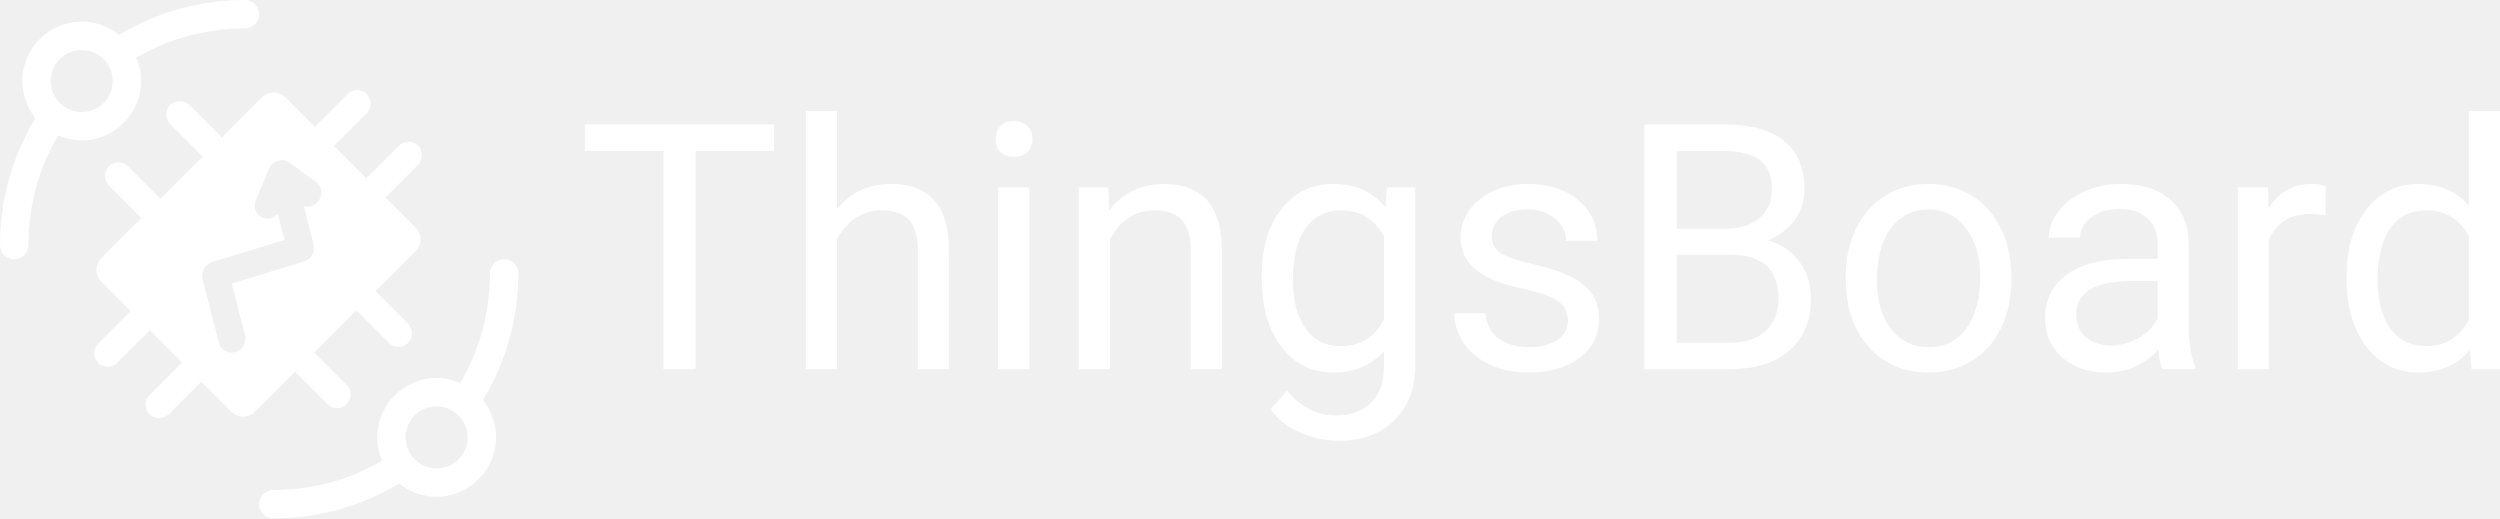
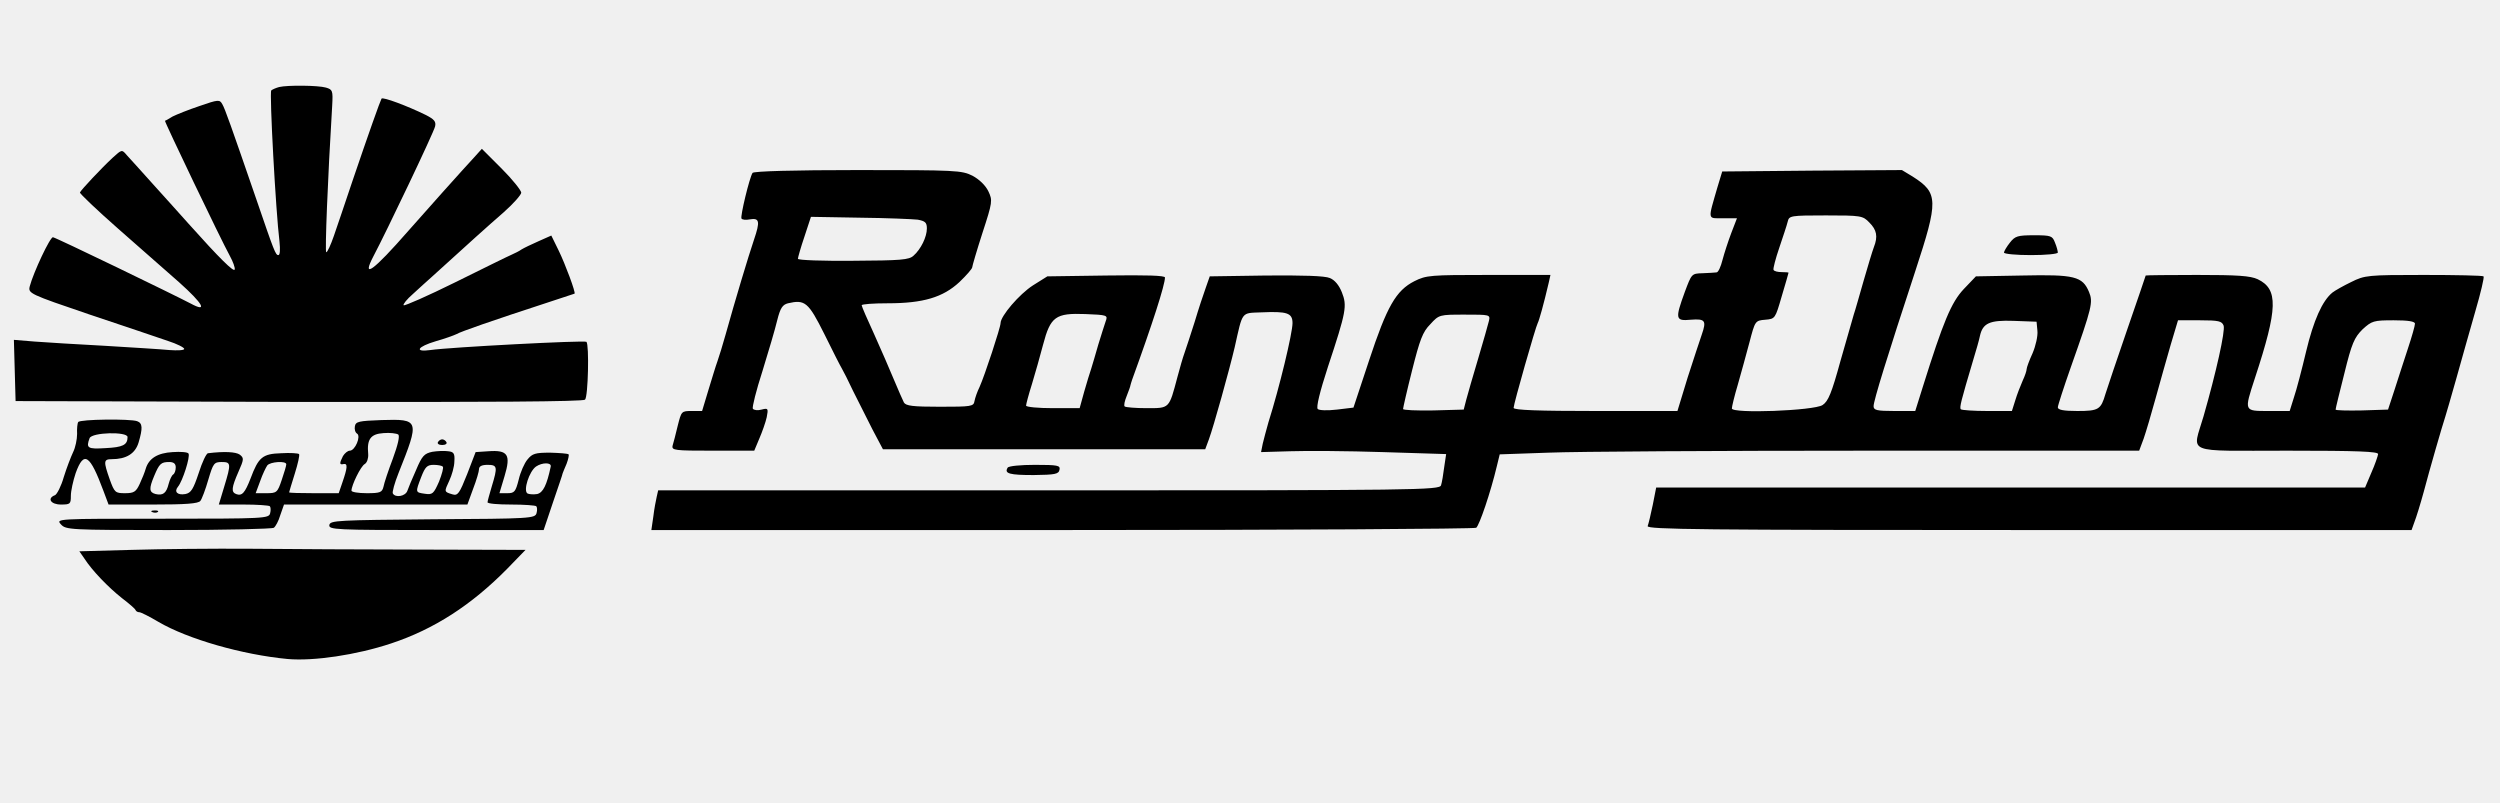
- <svg xmlns="http://www.w3.org/2000/svg" id="svg2" height="320" width="1543.4" version="1.1" viewBox="0 0 1543.427 320">
-   <g id="layer1" transform="translate(0 -732.36)">
-     <g stroke-width="28">
-       <g id="g5204-0" transform="matrix(-.66287 .69913 -.66371 -.70001 863.46 1410.6)">
-         <g id="g5175-6" transform="translate(2.5254 3.0305)" />
-         <g id="g5175-9-8" transform="translate(41.25 -30.543)" stroke-width="28" />
-       </g>
-       <g id="g5175-6-35" transform="matrix(.57657 .52719 -.57729 .52786 584.63 346.6)" />
-       <g id="g5204-0-5-0" transform="matrix(.66287 -.69913 .66371 .70001 -543.46 380.47)">
-         <g id="g5175-6-35-9" transform="translate(2.5254 3.0305)" />
-         <g id="g5175-9-8-2-6" transform="translate(41.25 -30.543)" stroke-width="28" />
-       </g>
-     </g>
-     <g id="text4279" transform="translate(0 732.36)" fill="#305680">
-       <g id="g9352" fill="#fff">
-         <g id="g4241" transform="translate(-.000061238 -732.36)">
-           <path id="path4278" style="color-rendering:auto;text-decoration-color:#000000;color:#000000;isolation:auto;mix-blend-mode:normal;shape-rendering:auto;solid-color:#000000;block-progression:tb;text-decoration-line:none;text-decoration-style:solid;image-rendering:auto;white-space:normal;text-indent:0;text-transform:none" d="m151.13 732.36c-28.363 0-54.915 7.915-77.613 21.537-6.472-5.262-14.605-8.191-23.067-8.194a8.766 8.766 0 0 0 -0.004 0c-20.154 0.001-36.679 16.528-36.678 36.682a8.766 8.766 0 0 0 0 0.011c0.01 8.415 2.927 16.483 8.103 22.927-13.83 22.83-21.87 49.58-21.87 78.17a8.766 8.766 0 1 0 17.531 0c0-24.702 6.719-47.748 18.378-67.574 4.566 1.985 9.473 3.15 14.519 3.157a8.766 8.766 0 0 0 0.012 0c20.155 0.001 36.683-16.527 36.682-36.682a8.766 8.766 0 0 0 0 -0.004c-0.002-4.999-1.139-9.863-3.083-14.397 19.717-11.484 42.585-18.095 67.085-18.095a8.766 8.766 0 1 0 0 -17.531zm-100.69 30.88c5.913 0.002 11.191 2.512 14.836 7.077a8.766 8.766 0 0 0 0.183 0.215c2.671 3.38 4.133 7.553 4.134 11.863-0.002 10.677-8.468 19.144-19.144 19.148-4.37-0.008-8.601-1.509-12-4.255a8.766 8.766 0 0 0 -0.012 -0.009c-4.514-3.633-7.136-9.098-7.144-14.893 0.003-10.677 8.47-19.144 19.148-19.146z" />
-           <path id="path4486-0-9-6-9-7-6-5" style="color-rendering:auto;text-decoration-color:#000000;color:#000000;isolation:auto;mix-blend-mode:normal;shape-rendering:auto;solid-color:#000000;block-progression:tb;text-decoration-line:none;text-decoration-style:solid;image-rendering:auto;white-space:normal;text-indent:0;text-transform:none" d="m66.992 835.19c-1.492 1.558-2.366 3.71-2.258 6.071 0.096 2.045 0.913 4.02 2.337 5.518 6.805 6.856 20.223 20.223 20.223 20.223l11.844-11.83s-12.973-12.961-20.176-20.171c-1.604-1.633-3.75-2.314-6.012-2.324-2.358-0.011-4.467 0.954-5.959 2.512zm32.147 19.983-36.639 36.639c-3.975 3.976-3.975 10.421 0 14.397l18.156 18.156 31.753 31.753 30.478 30.478c3.976 3.976 10.422 3.976 14.398 0l24.791-24.791 37.914-37.914 36.639-36.639c3.975-3.976 3.975-10.422-0.001-14.398l-18.63-18.63-31.75-31.76-30.01-30c-3.976-3.975-10.421-3.975-14.397 0l-24.79 24.79-37.91 37.91zm37.911-37.91s-12.973-12.961-20.176-20.171c-1.604-1.633-3.75-2.314-6.012-2.324-4.717-0.023-8.434 3.862-8.217 8.583 0.096 2.045 0.913 4.02 2.337 5.518 6.805 6.856 20.223 20.223 20.223 20.223l11.844-11.83zm69.193 5.213s12.961-12.973 20.171-20.176c1.633-1.604 2.314-3.75 2.324-6.012 0.022-4.717-3.862-8.434-8.583-8.217-2.045 0.096-4.02 0.913-5.518 2.337-6.856 6.805-20.223 20.223-20.223 20.223l11.83 11.844zm31.753 31.753s12.961-12.973 20.171-20.176c1.633-1.604 2.314-3.75 2.324-6.012 0.022-4.717-3.862-8.434-8.583-8.217-2.045 0.096-4.02 0.913-5.518 2.337-6.856 6.805-20.223 20.223-20.223 20.223l11.83 11.844zm-18.009 69.667s12.973 12.961 20.178 20.169c1.604 1.632 3.75 2.314 6.012 2.324 4.717 0.022 8.434-3.861 8.217-8.583l-0.002 0.002c-0.096-2.045-0.914-4.021-2.338-5.519-6.805-6.856-20.222-20.222-20.222-20.222l-11.844 11.83zm-37.914 37.914s12.973 12.961 20.178 20.169c1.604 1.632 3.75 2.314 6.012 2.324 4.717 0.023 8.434-3.861 8.217-8.583h-0.002c-0.096-2.045-0.913-4.021-2.337-5.518-6.805-6.856-20.223-20.223-20.223-20.223l-11.844 11.83zm-69.667-5.687s-12.961 12.973-20.169 20.178c-1.632 1.604-2.314 3.75-2.324 6.012-0.023 4.717 3.861 8.434 8.583 8.217h-0.002c2.045-0.096 4.02-0.913 5.518-2.337 6.856-6.805 20.223-20.223 20.223-20.223l-11.82-11.84zm-31.743-31.74s-12.961 12.973-20.169 20.178c-1.632 1.604-2.314 3.75-2.324 6.012-0.023 4.717 3.861 8.434 8.583 8.217h-0.002c2.045-0.096 4.02-0.913 5.518-2.337 6.856-6.805 20.223-20.223 20.223-20.223l-11.829-11.85zm87.237-90.554c1.679-1.706 3.967-2.66 6.297-2.626 1.663 0.024 3.253 0.55 4.562 1.51l16.499 12.1c3.201 2.297 4.144 6.659 2.231 10.312-1.914 3.653-6.123 5.524-9.951 4.423l6.124 23.948c1.113 4.352-1.564 8.968-5.983 10.317l-44.642 13.631 8.246 31.883c1.173 4.37-1.502 9.044-5.955 10.407s-8.976-1.111-10.068-5.505l-10.282-39.769c-1.127-4.356 1.549-8.985 5.976-10.338l44.661-13.637-4.122-16.118c-2.763 3.064-7.234 3.808-10.586 1.762-3.353-2.047-4.614-6.29-2.986-10.047l8.117-19.454c0.433-1.038 1.067-1.989 1.862-2.797z" fill-rule="evenodd" />
-           <path id="path4278-5" style="color-rendering:auto;text-decoration-color:#000000;color:#000000;isolation:auto;mix-blend-mode:normal;shape-rendering:auto;solid-color:#000000;block-progression:tb;text-decoration-line:none;text-decoration-style:solid;image-rendering:auto;white-space:normal;text-indent:0;text-transform:none" d="m168.87 1052.4c28.363 0 54.915-7.915 77.614-21.538 6.472 5.262 14.605 8.192 23.067 8.194a8.766 8.766 0 0 0 0.004 0c20.155-0.001 36.68-16.528 36.679-36.682a8.766 8.766 0 0 0 0 -0.011c-0.01-8.415-2.927-16.484-8.103-22.927 13.825-22.82 21.866-49.572 21.866-78.162a8.766 8.766 0 1 0 -17.531 0c0 24.703-6.719 47.749-18.378 67.575-4.566-1.985-9.473-3.15-14.519-3.157a8.766 8.766 0 0 0 -0.012 0c-20.155-0.001-36.683 16.527-36.682 36.682 0.002 4.999 1.139 9.863 3.083 14.397-19.717 11.484-42.586 18.095-67.086 18.095a8.766 8.766 0 1 0 0 17.531zm100.69-30.875c-5.913 0-11.191-2.512-14.836-7.077a8.766 8.766 0 0 0 -0.183 -0.215c-2.671-3.38-4.133-7.553-4.134-11.863 0.002-10.677 8.468-19.144 19.144-19.148 4.37 0.008 8.601 1.509 12 4.255a8.766 8.766 0 0 0 0.012 0.009c4.514 3.633 7.136 9.098 7.144 14.893-0.003 10.677-8.47 19.145-19.148 19.146z" />
-         </g>
-         <g id="g8299">
-           <path id="path4345" d="m477.92 93.229h-48.56v134.68h-19.818v-134.68h-48.456v-16.394h116.83v16.394z" />
-           <path id="path4347" d="m516.72 129.23q12.762-15.668 33.203-15.668 35.59 0 35.901 40.155v74.188h-19.196v-74.292q-0.104-12.14-5.603-17.95-5.396-5.811-16.913-5.811-9.338 0-16.394 4.981-7.056 4.981-10.999 13.074v79.999h-19.196v-159.38h19.196v60.699z" />
-           <path id="path4349" d="m635.43 227.91h-19.196v-112.27h19.196v112.27zm-20.76-142.05q0-4.669 2.801-7.886 2.905-3.217 8.508-3.217t8.508 3.217 2.905 7.886q0 4.669-2.905 7.782t-8.508 3.113-8.508-3.113q-2.801-3.113-2.801-7.782z" />
-           <path id="path4351" d="m684.19 115.64 0.623 14.111q12.866-16.187 33.618-16.187 35.59 0 35.901 40.155v74.188h-19.196v-74.292q-0.104-12.14-5.603-17.95-5.396-5.811-16.913-5.811-9.338 0-16.394 4.981-7.056 4.981-10.999 13.074v79.999h-19.196v-112.27h18.158z" />
-           <path id="path4353" d="m778.92 170.84q0-26.251 12.14-41.711 12.14-15.564 32.166-15.564 20.544 0 32.062 14.526l0.934-12.451h17.535v109.57q0 21.79-12.97 34.344-12.866 12.555-34.656 12.555-12.14 0-23.761-5.188t-17.743-14.215l9.961-11.517q12.347 15.253 30.194 15.253 14.008 0 21.79-7.886 7.886-7.886 7.886-22.205v-9.65q-11.517 13.281-31.439 13.281-19.714 0-31.958-15.875-12.14-15.875-12.14-43.268zm19.299 2.179q0 18.988 7.782 29.883 7.782 10.791 21.79 10.791 18.158 0 26.666-16.498v-51.257q-8.82-16.083-26.459-16.083-14.008 0-21.893 10.895-7.886 10.895-7.886 32.269z" />
-           <path id="path4355" d="m967.98 198.13q0-7.782-5.914-12.036-5.811-4.358-20.441-7.471-14.526-3.113-23.138-7.471-8.508-4.358-12.659-10.376-4.047-6.018-4.047-14.319 0-13.8 11.621-23.346 11.725-9.546 29.883-9.546 19.092 0 30.92 9.857 11.932 9.857 11.932 25.214h-19.299q0-7.886-6.744-13.593-6.641-5.707-16.809-5.707-10.48 0-16.394 4.565-5.914 4.565-5.914 11.932 0 6.952 5.499 10.48 5.499 3.528 19.818 6.744 14.423 3.217 23.346 7.678 8.923 4.462 13.177 10.791 4.358 6.226 4.358 15.253 0 15.045-12.036 24.176-12.036 9.027-31.232 9.027-13.489 0-23.865-4.773t-16.29-13.281q-5.811-8.612-5.811-18.573h19.196q0.519 9.65 7.678 15.356 7.263 5.603 19.092 5.603 10.895 0 17.432-4.358 6.641-4.462 6.641-11.829z" />
-           <path id="path4357" d="m1015.2 227.91v-151.07h49.39q24.591 0 36.938 10.168 12.451 10.168 12.451 30.09 0 10.583-6.018 18.781-6.018 8.093-16.394 12.555 12.244 3.424 19.299 13.074 7.159 9.546 7.159 22.827 0 20.337-13.178 31.958t-37.25 11.621h-52.399zm19.922-70.66v54.37h32.892q13.904 0 21.893-7.159 8.093-7.263 8.093-19.922 0-27.289-29.675-27.289h-33.203zm0-15.979h30.09q13.074 0 20.856-6.537 7.886-6.537 7.886-17.743 0-12.451-7.263-18.054-7.263-5.707-22.101-5.707h-29.468v48.041z" />
-           <path id="path4359" d="m1139.5 170.74q0-16.498 6.433-29.675 6.537-13.177 18.054-20.337 11.621-7.159 26.459-7.159 22.931 0 37.042 15.875 14.215 15.875 14.215 42.23v1.349q0 16.394-6.329 29.468-6.226 12.97-17.95 20.233-11.621 7.263-26.77 7.263-22.827 0-37.042-15.875-14.1-15.88-14.1-42.02v-1.349zm19.299 2.283q0 18.677 8.612 29.987 8.716 11.31 23.242 11.31 14.63 0 23.242-11.414 8.612-11.517 8.612-32.166 0-18.469-8.82-29.883-8.716-11.517-23.242-11.517-14.215 0-22.931 11.31-8.716 11.31-8.716 32.373z" />
-           <path id="path4361" d="m1335.1 227.91q-1.66-3.32-2.698-11.829-13.385 13.904-31.958 13.904-16.602 0-27.289-9.338-10.584-9.442-10.584-23.865 0-17.535 13.281-27.185 13.385-9.753 37.561-9.753h18.677v-8.82q0-10.065-6.018-15.979-6.018-6.018-17.743-6.018-10.272 0-17.224 5.188-6.952 5.188-6.952 12.555h-19.299q0-8.405 5.914-16.187 6.018-7.886 16.186-12.451 10.272-4.565 22.516-4.565 19.403 0 30.402 9.753 10.998 9.65 11.414 26.666v51.672q0 15.46 3.943 24.591v1.66h-20.129zm-31.854-14.63q9.027 0 17.12-4.669 8.093-4.669 11.725-12.14v-23.035h-15.045q-35.278 0-35.278 20.648 0 9.027 6.018 14.111 6.018 5.084 15.46 5.084z" />
-           <path id="path4363" d="m1435.8 132.87q-4.358-0.726-9.442-0.726-18.884 0-25.629 16.083v79.688h-19.196v-112.27h18.677l0.311 12.97q9.442-15.045 26.77-15.045 5.603 0 8.508 1.453v17.847z" />
-           <path id="path4365" d="m1448.7 170.84q0-25.836 12.244-41.504 12.244-15.771 32.062-15.771 19.714 0 31.232 13.489v-58.521h19.196v159.38h-17.639l-0.934-12.036q-11.517 14.111-32.062 14.111-19.507 0-31.854-15.979-12.244-15.979-12.244-41.711v-1.453zm19.196 2.179q0 19.092 7.886 29.883 7.886 10.791 21.79 10.791 18.262 0 26.666-16.394v-51.569q-8.612-15.875-26.459-15.875-14.111 0-21.997 10.895-7.886 10.895-7.886 32.269z" />
-         </g>
-       </g>
-     </g>
+ <svg xmlns="http://www.w3.org/2000/svg" version="1.0" width="882pt" height="283pt" viewBox="0 0 882 283" preserveAspectRatio="xMidYMid meet">
+   <g transform="translate(0,283) scale(0.1,-0.1)" fill="#000000" stroke="none">
+     <path d="M985 2523 c-11 -3 -23 -8 -28 -12 -7 -7 16 -428 29 -533 3 -29 2 -48 -4 -48 -10 0 -15 14 -77 195 -91 264 -111 321 -121 338 -9 16 -14 16 -80 -7 -39 -13 -81 -30 -95 -37 -13 -8 -25 -15 -27 -15 -3 -1 196 -417 229 -477 11 -20 19 -42 17 -48 -3 -10 -53 39 -163 162 -27 31 -84 93 -125 139 -41 46 -83 92 -93 103 -17 20 -17 20 -49 -9 -41 -38 -112 -114 -116 -123 -1 -4 60 -62 135 -128 76 -67 173 -152 215 -189 85 -76 102 -108 41 -75 -59 31 -474 232 -486 234 -10 2 -69 -124 -82 -173 -6 -25 -3 -27 212 -100 120 -40 244 -82 276 -93 31 -10 57 -23 57 -28 0 -5 -24 -6 -52 -4 -29 3 -132 9 -228 15 -96 5 -208 12 -248 15 l-73 6 3 -108 3 -108 999 -3 c671 -1 1003 1 1010 8 11 11 15 194 5 204 -5 6 -484 -19 -551 -29 -58 -8 -45 12 19 31 32 9 65 21 73 25 15 9 127 48 320 111 52 17 96 32 97 32 5 3 -33 105 -56 152 l-26 53 -45 -20 c-25 -11 -52 -24 -60 -29 -8 -6 -25 -14 -36 -19 -12 -5 -101 -49 -198 -97 -97 -48 -179 -84 -182 -81 -3 3 11 21 33 40 21 19 50 46 64 58 133 121 203 184 256 230 34 30 61 61 62 69 0 8 -31 47 -69 85 l-70 70 -27 -30 c-31 -33 -192 -213 -232 -259 -125 -143 -167 -173 -123 -89 45 85 213 437 217 457 4 17 -3 25 -32 40 -65 32 -153 65 -157 58 -5 -9 -46 -124 -103 -292 -25 -74 -54 -161 -65 -192 -11 -32 -23 -58 -27 -58 -5 0 5 256 21 518 3 53 1 56 -22 63 -28 8 -135 9 -165 2z" />
+     <path d="M2655 2220 c-11 -17 -44 -154 -39 -161 2 -4 15 -6 29 -3 35 6 37 -7 15 -72 -20 -59 -66 -212 -100 -334 -10 -36 -23 -78 -29 -95 -6 -16 -20 -63 -32 -102 l-22 -73 -37 0 c-36 0 -36 -1 -49 -52 -7 -29 -15 -61 -18 -70 -4 -17 7 -18 142 -18 l146 0 18 43 c10 23 22 57 26 75 6 31 5 33 -18 27 -14 -4 -27 -2 -31 3 -3 5 12 65 34 133 21 68 45 149 52 179 11 44 19 55 38 60 60 14 72 4 128 -108 29 -59 57 -114 62 -122 5 -8 23 -44 40 -80 18 -36 48 -96 68 -135 l37 -70 569 0 568 0 13 35 c16 43 72 244 91 325 29 129 22 120 94 123 91 4 110 -2 110 -38 0 -35 -46 -227 -85 -350 -7 -25 -16 -58 -20 -75 l-6 -30 103 3 c57 2 204 1 326 -3 l224 -7 -7 -47 c-3 -25 -8 -54 -11 -63 -5 -17 -80 -18 -1384 -18 l-1378 0 -5 -22 c-3 -13 -9 -44 -12 -70 l-7 -48 1448 0 c797 0 1455 4 1462 8 11 8 51 125 73 218 l10 41 172 6 c95 4 602 7 1128 7 l956 0 16 43 c8 23 27 87 42 142 15 55 39 139 53 188 l26 87 77 0 c67 0 78 -3 84 -19 6 -19 -26 -163 -71 -320 -39 -135 -74 -121 296 -121 250 0 320 -3 320 -12 -1 -7 -11 -37 -24 -66 l-22 -52 -1251 0 -1250 0 -12 -61 c-7 -34 -15 -67 -18 -75 -4 -12 192 -14 1345 -14 l1350 0 10 28 c6 15 21 63 33 107 20 76 65 232 76 265 3 8 20 69 39 135 18 66 49 173 67 237 19 65 32 120 29 123 -3 3 -98 5 -211 5 -198 0 -208 -1 -256 -25 -27 -13 -57 -30 -66 -37 -36 -29 -67 -99 -93 -208 -15 -63 -34 -136 -43 -162 l-15 -48 -74 0 c-88 0 -87 -2 -49 115 82 249 83 315 10 350 -26 12 -71 15 -214 15 -100 0 -181 -1 -181 -2 0 -2 -30 -88 -66 -193 -36 -104 -70 -206 -76 -225 -16 -55 -24 -60 -99 -60 -49 0 -69 4 -69 13 0 6 21 71 46 142 75 212 79 229 64 265 -23 55 -51 62 -235 58 l-164 -3 -43 -45 c-44 -47 -72 -114 -145 -347 l-26 -83 -74 0 c-62 0 -73 3 -73 17 0 19 48 175 147 476 82 250 82 276 -9 334 l-38 23 -317 -2 -317 -3 -17 -56 c-34 -118 -36 -109 20 -109 l49 0 -20 -52 c-11 -29 -25 -72 -31 -95 -6 -24 -15 -44 -21 -44 -6 -1 -28 -2 -50 -3 -38 -1 -38 -2 -62 -66 -35 -96 -33 -103 21 -98 51 4 56 -3 39 -52 -7 -19 -29 -88 -50 -152 l-36 -118 -289 0 c-198 0 -289 3 -289 11 0 14 78 287 85 299 5 9 21 66 39 143 l6 27 -218 0 c-206 0 -220 -1 -262 -22 -65 -33 -97 -89 -160 -280 l-55 -166 -58 -7 c-34 -4 -63 -3 -68 2 -6 6 7 60 36 149 65 196 68 215 49 263 -10 25 -25 43 -42 50 -18 8 -96 10 -226 9 l-198 -3 -14 -40 c-8 -22 -26 -76 -39 -120 -14 -44 -30 -93 -36 -110 -6 -16 -17 -55 -25 -85 -30 -113 -27 -110 -109 -110 -39 0 -74 3 -77 6 -4 3 0 20 7 37 7 18 13 34 13 37 1 3 3 12 6 20 72 198 116 335 116 361 0 7 -63 9 -207 7 l-208 -3 -51 -32 c-48 -31 -114 -108 -114 -133 0 -15 -56 -185 -74 -225 -8 -16 -16 -39 -18 -50 -3 -19 -11 -20 -122 -20 -95 0 -120 3 -127 15 -4 8 -20 44 -35 80 -15 36 -46 108 -70 161 -24 52 -44 98 -44 102 0 4 41 7 92 7 125 0 195 21 253 75 25 24 45 47 45 52 0 4 16 59 36 121 36 110 36 115 21 147 -10 21 -32 42 -56 55 -38 19 -58 20 -405 20 -225 0 -367 -4 -371 -10z m583 -165 c26 -5 32 -10 32 -31 0 -30 -21 -73 -47 -96 -16 -15 -45 -17 -213 -18 -107 -1 -195 2 -195 7 0 4 10 40 23 78 l23 70 172 -3 c95 -1 187 -5 205 -7z m3357 -10 c26 -26 31 -49 16 -87 -5 -13 -21 -66 -36 -118 -15 -52 -30 -106 -35 -120 -4 -14 -25 -88 -47 -164 -31 -113 -43 -142 -63 -155 -30 -20 -320 -31 -320 -12 0 6 9 44 21 84 11 39 30 107 41 149 20 76 20 77 56 80 35 3 35 4 58 83 13 44 24 81 24 83 0 1 -11 2 -24 2 -14 0 -27 3 -29 8 -2 4 7 39 20 77 13 39 27 80 30 93 5 21 9 22 135 22 124 0 130 -1 153 -25z m-2694 -348 c-4 -12 -16 -49 -26 -82 -9 -33 -21 -71 -25 -85 -5 -14 -16 -51 -25 -82 l-16 -58 -94 0 c-52 0 -95 4 -95 9 0 5 9 39 21 77 11 37 29 99 39 138 26 99 44 112 149 108 77 -3 80 -4 72 -25z m1352 1 c-3 -13 -20 -72 -38 -133 -18 -60 -37 -126 -42 -145 l-9 -35 -107 -3 c-59 -1 -107 1 -107 5 0 4 14 66 32 137 27 107 37 135 64 162 31 34 32 34 122 34 88 0 90 0 85 -22z m1935 -35 c2 -18 -6 -53 -17 -79 -12 -26 -21 -51 -21 -56 0 -6 -6 -24 -14 -41 -8 -18 -20 -49 -26 -69 l-12 -38 -87 0 c-48 0 -90 3 -93 6 -6 5 1 31 42 169 12 39 23 78 25 89 10 46 34 57 119 54 l81 -3 3 -32z m1332 25 c0 -7 -11 -46 -25 -88 -13 -41 -35 -106 -47 -145 l-23 -70 -92 -3 c-51 -1 -93 0 -93 3 0 4 14 61 31 128 26 106 35 126 64 155 33 30 39 32 110 32 52 0 75 -4 75 -12z" />
+     <path d="M7091 1974 c-12 -15 -21 -31 -21 -35 0 -5 43 -9 95 -9 52 0 95 4 95 9 0 5 -4 21 -10 35 -9 24 -14 26 -74 26 -58 0 -67 -3 -85 -26z" />
+     <path d="M276 1341 c-3 -4 -5 -24 -4 -42 0 -19 -6 -48 -14 -64 -8 -17 -23 -56 -33 -88 -9 -32 -24 -61 -31 -64 -29 -11 -15 -33 21 -33 33 0 35 2 35 31 0 17 8 53 17 80 29 80 50 66 98 -63 l18 -48 157 0 c114 0 160 3 167 13 5 6 18 40 28 75 17 57 20 62 47 62 33 0 34 -5 9 -87 l-19 -63 87 0 c48 0 90 -3 93 -6 3 -3 4 -14 1 -25 -5 -18 -17 -19 -381 -19 -374 0 -375 0 -357 -20 17 -19 31 -20 379 -20 199 0 366 4 372 8 6 4 17 24 23 45 l13 37 323 0 324 0 20 55 c12 31 21 62 21 70 0 10 10 15 30 15 35 0 36 -7 15 -76 -8 -27 -15 -52 -15 -56 0 -5 37 -8 83 -8 46 0 86 -3 89 -6 3 -3 4 -14 1 -24 -5 -19 -19 -20 -366 -22 -335 -3 -362 -4 -365 -20 -3 -17 20 -18 376 -18 l380 0 33 98 c18 53 34 99 34 102 1 3 7 18 14 34 6 16 9 31 7 33 -3 3 -32 5 -65 6 -52 0 -63 -3 -80 -24 -11 -13 -25 -45 -31 -71 -11 -43 -15 -48 -40 -48 l-28 0 18 60 c23 76 12 93 -57 88 l-45 -3 -30 -78 c-27 -68 -33 -77 -52 -71 -30 9 -29 9 -11 48 9 19 18 50 18 68 2 28 -2 34 -22 36 -13 2 -38 1 -56 -2 -28 -6 -36 -14 -57 -64 -14 -31 -28 -65 -31 -74 -7 -19 -42 -25 -51 -9 -3 4 6 37 20 72 75 188 74 191 -60 187 -80 -3 -91 -5 -94 -22 -2 -10 1 -22 8 -26 14 -9 -7 -60 -26 -60 -7 0 -18 -9 -24 -19 -13 -26 -13 -32 3 -28 14 2 13 -13 -5 -65 l-13 -38 -87 0 c-49 0 -88 1 -88 3 0 1 9 31 20 66 11 35 18 66 15 69 -3 3 -31 5 -63 3 -66 -2 -80 -14 -108 -89 -20 -51 -30 -63 -51 -55 -18 7 -16 23 8 78 20 45 20 49 5 61 -14 10 -55 12 -112 5 -6 0 -21 -32 -33 -70 -19 -57 -27 -70 -47 -74 -28 -5 -41 8 -26 26 16 19 44 106 37 117 -3 5 -28 7 -56 5 -53 -3 -84 -22 -95 -59 -3 -11 -13 -36 -21 -53 -13 -28 -20 -33 -52 -33 -34 0 -37 2 -54 49 -22 63 -22 71 7 71 51 0 83 19 95 59 15 51 14 68 -5 75 -24 9 -202 7 -208 -3z m1110 -129 c-16 -42 -31 -87 -33 -99 -5 -20 -11 -23 -59 -23 -30 0 -54 4 -54 9 0 19 33 87 47 94 8 5 13 20 12 35 -5 52 8 71 54 74 23 2 46 -1 52 -5 6 -5 -1 -36 -19 -85z m-936 76 c0 -28 -17 -36 -78 -39 -63 -4 -69 0 -56 35 8 21 134 24 134 4z m170 -107 c0 -11 -4 -22 -9 -25 -5 -3 -12 -18 -16 -33 -8 -33 -20 -42 -46 -36 -23 6 -24 19 -5 64 18 43 24 49 53 49 16 0 23 -6 23 -19z m390 11 c0 -5 -7 -29 -16 -55 -15 -45 -18 -47 -54 -47 l-38 0 16 43 c8 23 20 48 25 55 10 13 67 17 67 4z m933 -8 c-14 -66 -27 -92 -48 -97 -13 -2 -28 -1 -34 2 -16 10 6 78 30 95 22 15 55 15 52 0z m-381 0 c4 -3 -3 -27 -13 -53 -19 -43 -23 -47 -50 -43 -34 5 -34 4 -13 59 14 36 21 43 44 43 15 0 29 -3 32 -6z" />
+     <path d="M1545 1270 c-3 -5 3 -10 15 -10 12 0 18 5 15 10 -3 6 -10 10 -15 10 -5 0 -12 -4 -15 -10z" />
+     <path d="M3555 1180 c-13 -21 7 -26 92 -26 75 1 88 3 91 19 3 15 -6 17 -87 17 -49 0 -93 -4 -96 -10z" />
+     <path d="M538 1023 c7 -3 16 -2 19 1 4 3 -2 6 -13 5 -11 0 -14 -3 -6 -6z" />
+     <path d="M463 890 l-183 -5 18 -26 c27 -42 84 -101 132 -139 25 -19 47 -38 48 -42 2 -5 8 -8 14 -8 5 0 35 -15 67 -34 104 -61 297 -116 456 -131 91 -8 242 14 365 55 151 50 283 135 410 264 l64 66 -364 1 c-201 0 -473 2 -605 3 -132 1 -322 -1 -422 -4z" />
  </g>
</svg>
